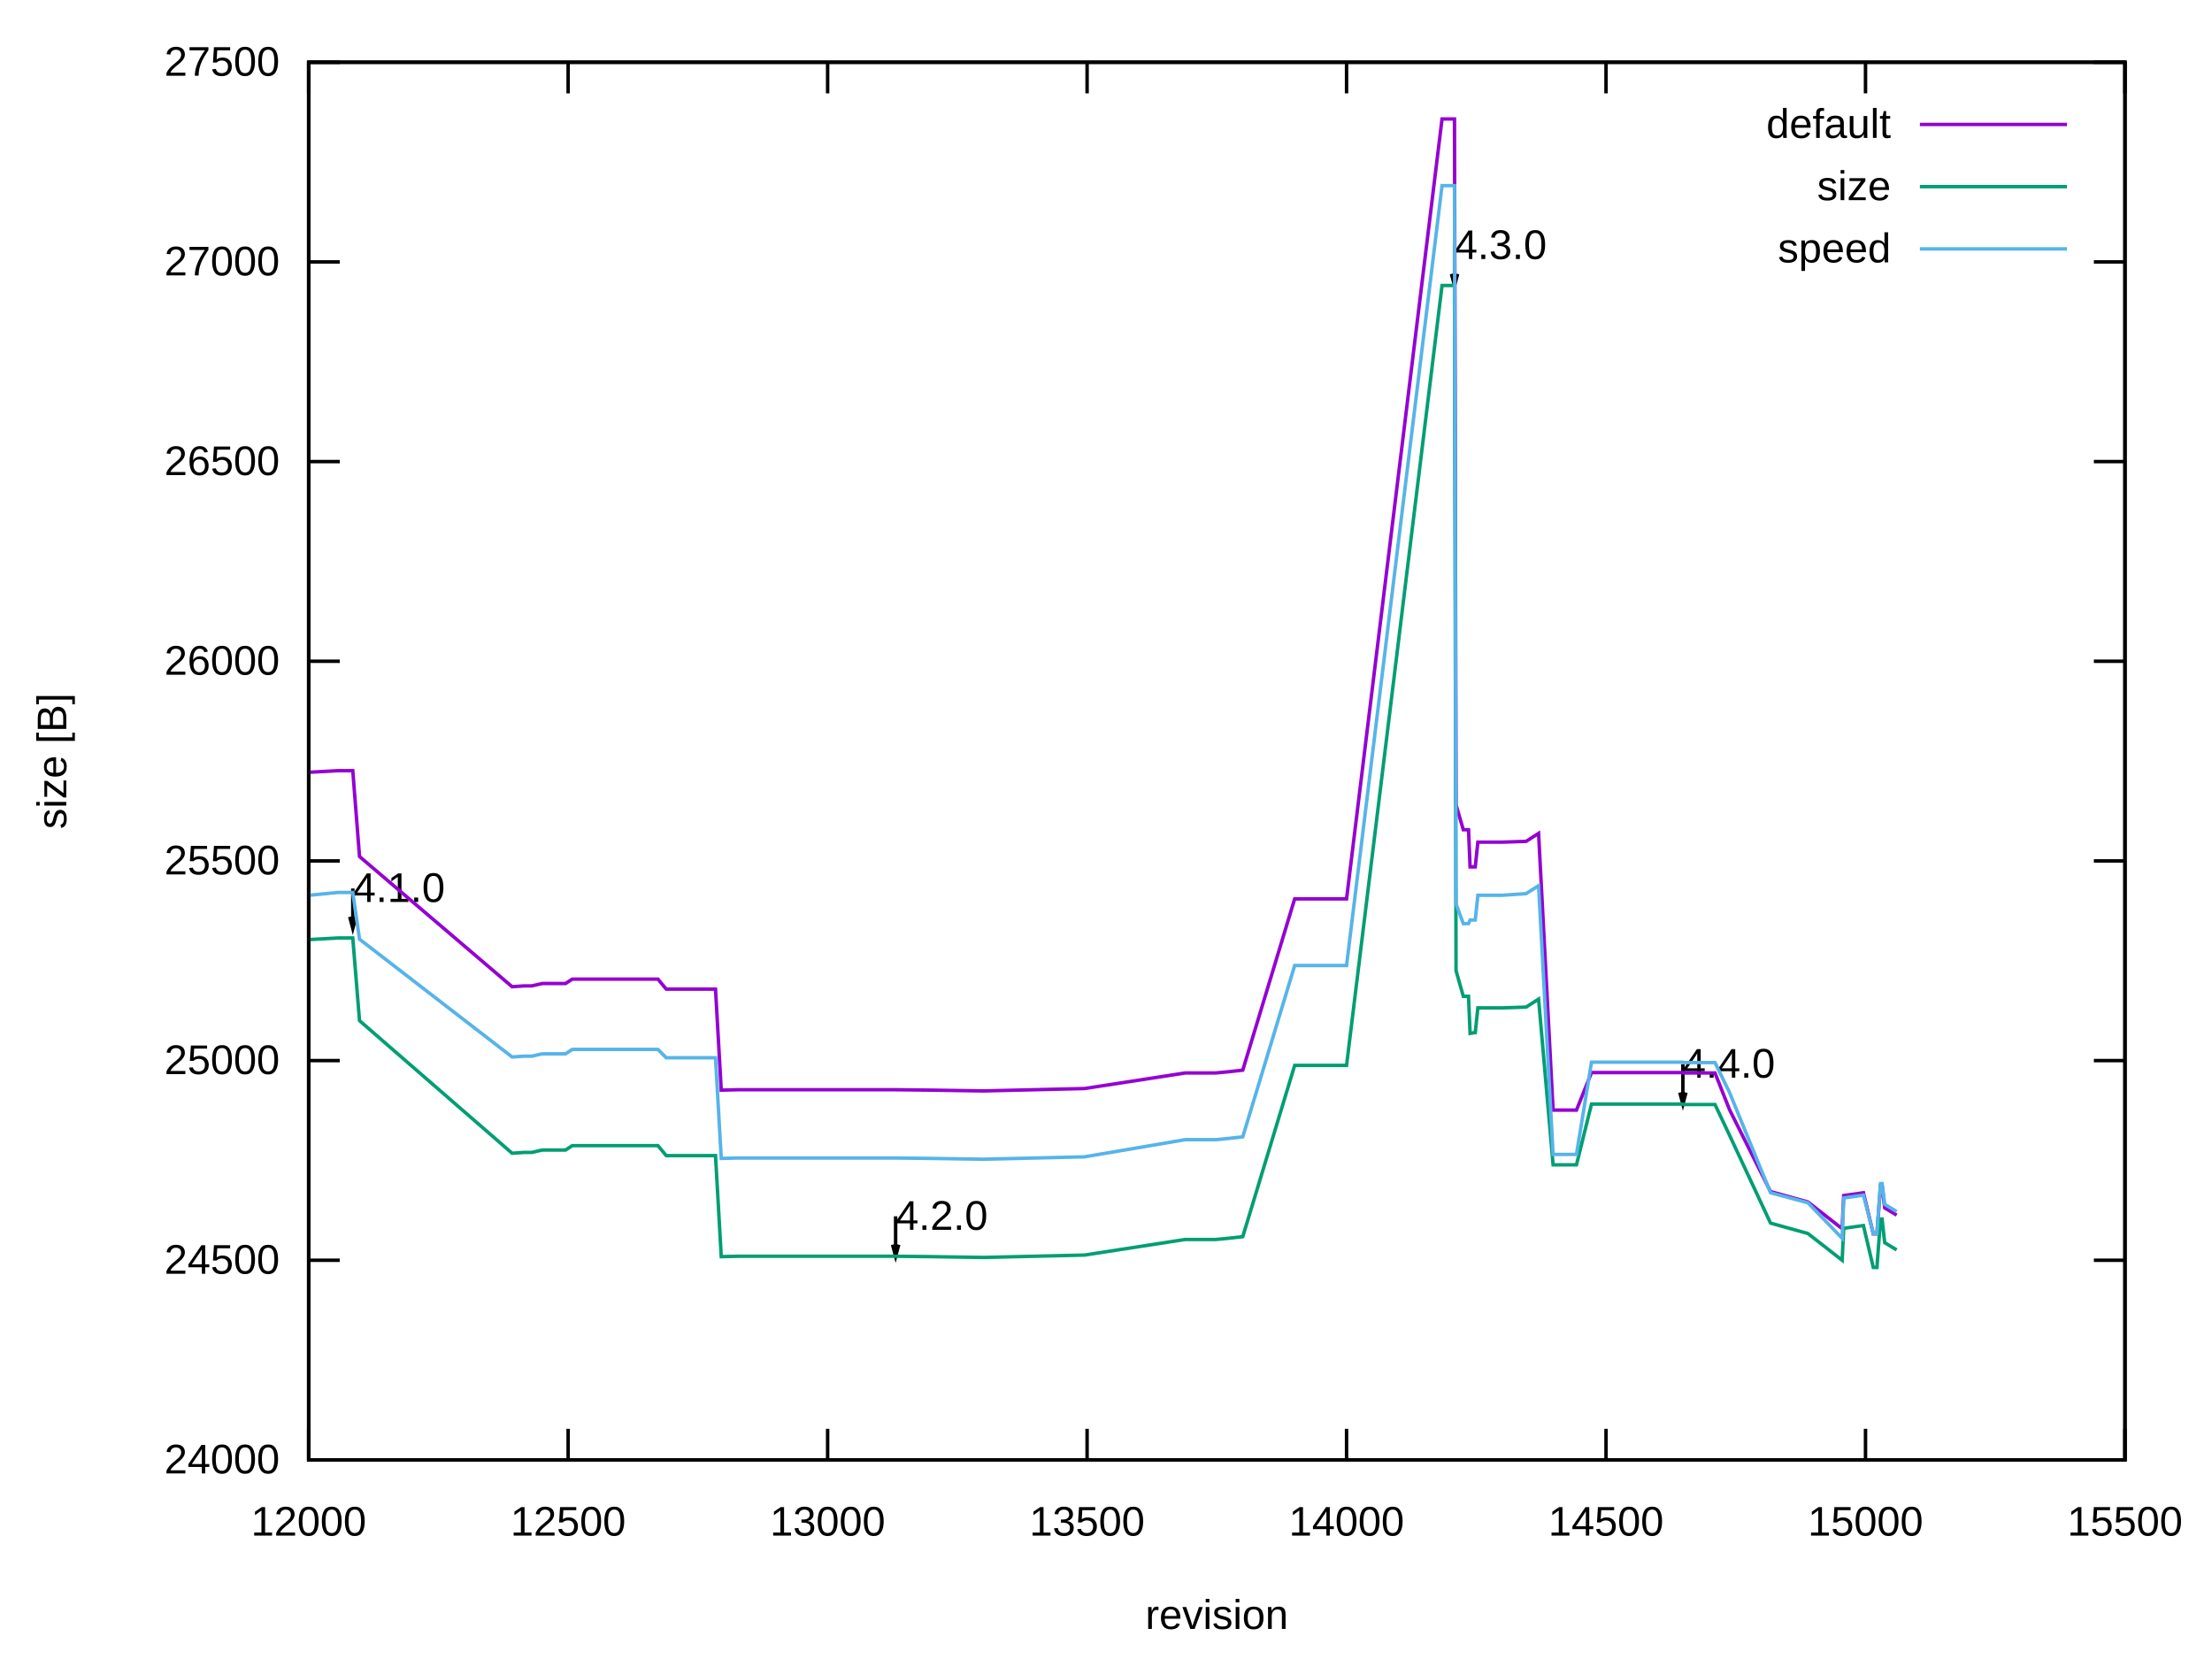
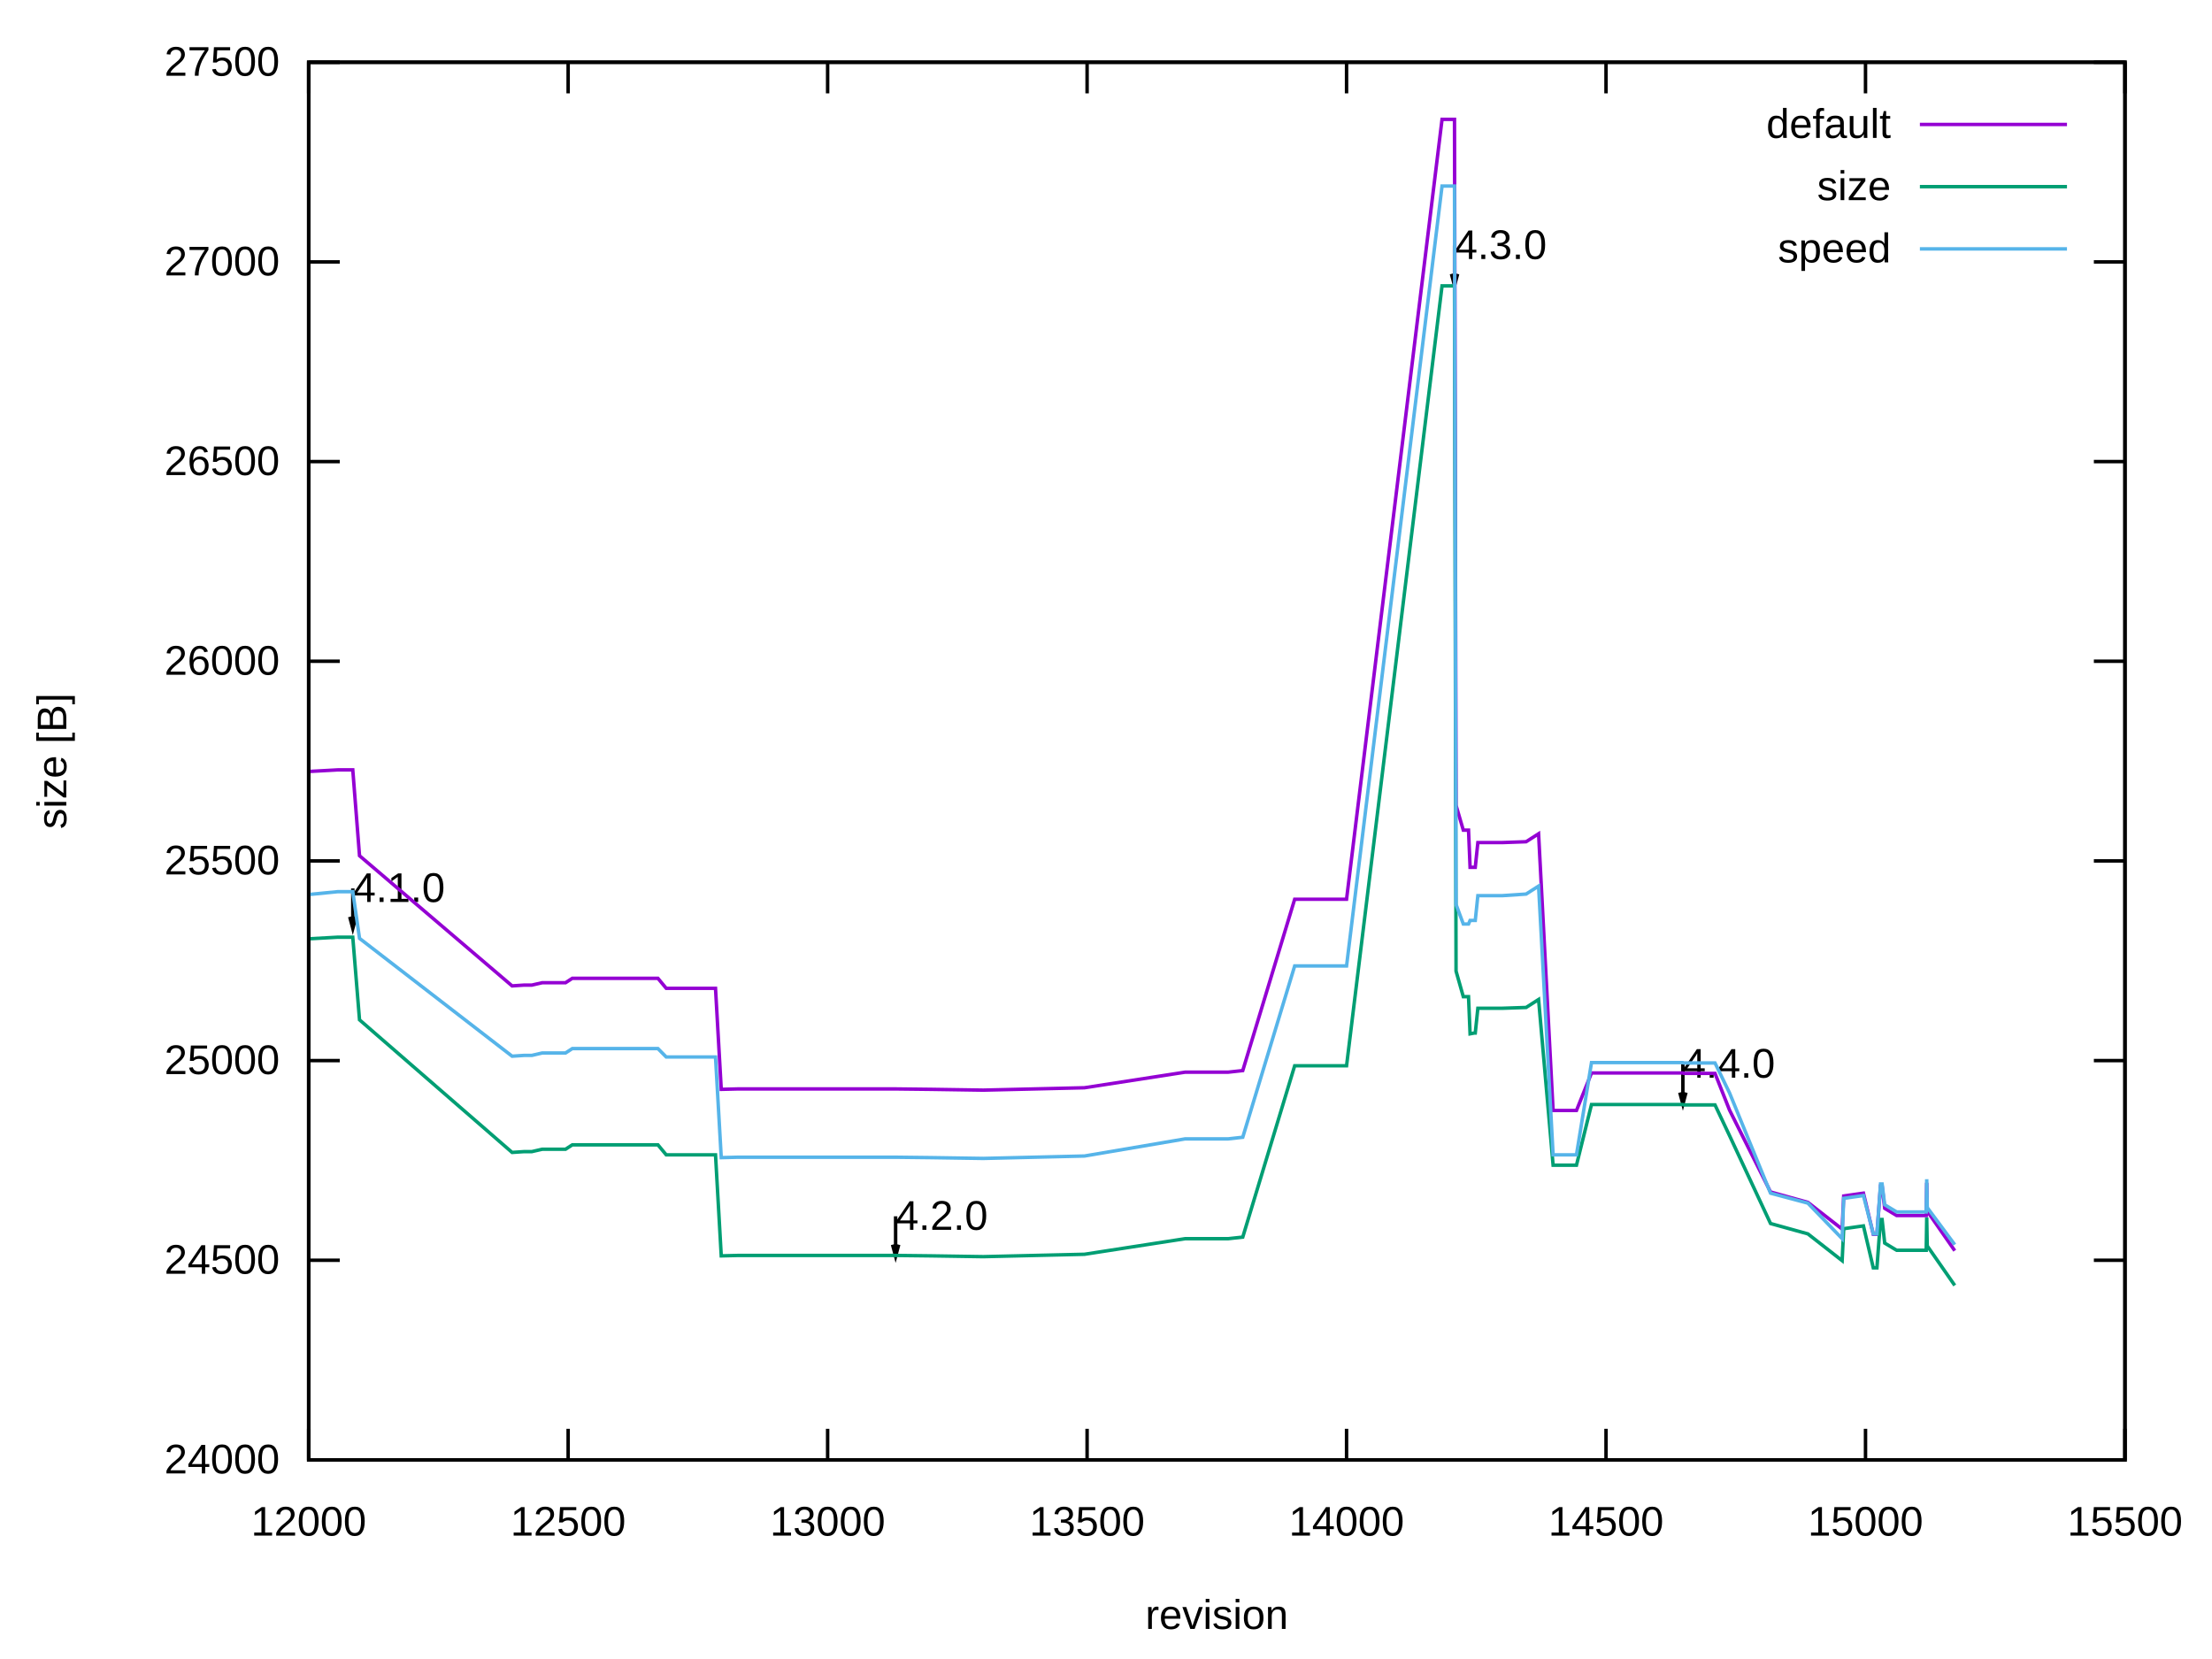
<svg xmlns="http://www.w3.org/2000/svg" xmlns:xlink="http://www.w3.org/1999/xlink" width="640" height="480" viewBox="0 0 640 480">
  <g id="gnuplot_canvas">
    <rect x="0" y="0" width="640" height="480" fill="none" />
    <defs>
      <circle id="gpDot" r="0.5" stroke-width="0.5" stroke="currentColor" />
      <path id="gpPt0" stroke-width="0.222" stroke="currentColor" d="M-1,0 h2 M0,-1 v2" />
      <path id="gpPt1" stroke-width="0.222" stroke="currentColor" d="M-1,-1 L1,1 M1,-1 L-1,1" />
      <path id="gpPt2" stroke-width="0.222" stroke="currentColor" d="M-1,0 L1,0 M0,-1 L0,1 M-1,-1 L1,1 M-1,1 L1,-1" />
      <rect id="gpPt3" stroke-width="0.222" stroke="currentColor" x="-1" y="-1" width="2" height="2" />
      <rect id="gpPt4" stroke-width="0.222" stroke="currentColor" fill="currentColor" x="-1" y="-1" width="2" height="2" />
      <circle id="gpPt5" stroke-width="0.222" stroke="currentColor" cx="0" cy="0" r="1" />
      <use xlink:href="#gpPt5" id="gpPt6" fill="currentColor" stroke="none" />
      <path id="gpPt7" stroke-width="0.222" stroke="currentColor" d="M0,-1.33 L-1.33,0.67 L1.33,0.67 z" />
      <use xlink:href="#gpPt7" id="gpPt8" fill="currentColor" stroke="none" />
      <use xlink:href="#gpPt7" id="gpPt9" stroke="currentColor" transform="rotate(180)" />
      <use xlink:href="#gpPt9" id="gpPt10" fill="currentColor" stroke="none" />
      <use xlink:href="#gpPt3" id="gpPt11" stroke="currentColor" transform="rotate(45)" />
      <use xlink:href="#gpPt11" id="gpPt12" fill="currentColor" stroke="none" />
      <path id="gpPt13" stroke-width="0.222" stroke="currentColor" d="M0,1.330 L1.265,0.411 L0.782,-1.067 L-0.782,-1.076 L-1.265,0.411 z" />
      <use xlink:href="#gpPt13" id="gpPt14" fill="currentColor" stroke="none" />
      <filter id="textbox" filterUnits="objectBoundingBox" x="0" y="0" height="1" width="1">
        <feFlood flood-color="white" flood-opacity="1" result="bgnd" />
        <feComposite in="SourceGraphic" in2="bgnd" operator="atop" />
      </filter>
      <filter id="greybox" filterUnits="objectBoundingBox" x="0" y="0" height="1" width="1">
        <feFlood flood-color="lightgrey" flood-opacity="1" result="grey" />
        <feComposite in="SourceGraphic" in2="grey" operator="atop" />
      </filter>
    </defs>
    <g fill="none" color="white" stroke="currentColor" stroke-width="1.00" stroke-linecap="butt" stroke-linejoin="miter">
</g>
    <g fill="none" color="black" stroke="currentColor" stroke-width="1.00" stroke-linecap="butt" stroke-linejoin="miter">
      <path stroke="black" d="M89.31,422.40 L98.31,422.40 M614.82,422.40 L605.82,422.40  " />
      <g transform="translate(80.92,426.30)" stroke="none" fill="black" font-family="Arial" font-size="12.00" text-anchor="end">
        <text>
          <tspan font-family="Arial"> 24000</tspan>
        </text>
      </g>
    </g>
    <g fill="none" color="black" stroke="currentColor" stroke-width="1.00" stroke-linecap="butt" stroke-linejoin="miter">
      <path stroke="black" d="M89.31,364.63 L98.31,364.63 M614.82,364.63 L605.82,364.63  " />
      <g transform="translate(80.92,368.53)" stroke="none" fill="black" font-family="Arial" font-size="12.00" text-anchor="end">
        <text>
          <tspan font-family="Arial"> 24500</tspan>
        </text>
      </g>
    </g>
    <g fill="none" color="black" stroke="currentColor" stroke-width="1.00" stroke-linecap="butt" stroke-linejoin="miter">
      <path stroke="black" d="M89.31,306.86 L98.31,306.86 M614.82,306.86 L605.82,306.86  " />
      <g transform="translate(80.92,310.76)" stroke="none" fill="black" font-family="Arial" font-size="12.00" text-anchor="end">
        <text>
          <tspan font-family="Arial"> 25000</tspan>
        </text>
      </g>
    </g>
    <g fill="none" color="black" stroke="currentColor" stroke-width="1.00" stroke-linecap="butt" stroke-linejoin="miter">
      <path stroke="black" d="M89.31,249.09 L98.31,249.09 M614.82,249.09 L605.82,249.09  " />
      <g transform="translate(80.92,252.99)" stroke="none" fill="black" font-family="Arial" font-size="12.00" text-anchor="end">
        <text>
          <tspan font-family="Arial"> 25500</tspan>
        </text>
      </g>
    </g>
    <g fill="none" color="black" stroke="currentColor" stroke-width="1.00" stroke-linecap="butt" stroke-linejoin="miter">
      <path stroke="black" d="M89.31,191.32 L98.31,191.32 M614.82,191.32 L605.82,191.32  " />
      <g transform="translate(80.92,195.22)" stroke="none" fill="black" font-family="Arial" font-size="12.00" text-anchor="end">
        <text>
          <tspan font-family="Arial"> 26000</tspan>
        </text>
      </g>
    </g>
    <g fill="none" color="black" stroke="currentColor" stroke-width="1.00" stroke-linecap="butt" stroke-linejoin="miter">
      <path stroke="black" d="M89.31,133.55 L98.31,133.55 M614.82,133.55 L605.82,133.55  " />
      <g transform="translate(80.92,137.45)" stroke="none" fill="black" font-family="Arial" font-size="12.00" text-anchor="end">
        <text>
          <tspan font-family="Arial"> 26500</tspan>
        </text>
      </g>
    </g>
    <g fill="none" color="black" stroke="currentColor" stroke-width="1.00" stroke-linecap="butt" stroke-linejoin="miter">
      <path stroke="black" d="M89.31,75.78 L98.31,75.78 M614.82,75.78 L605.82,75.78  " />
      <g transform="translate(80.92,79.68)" stroke="none" fill="black" font-family="Arial" font-size="12.00" text-anchor="end">
        <text>
          <tspan font-family="Arial"> 27000</tspan>
        </text>
      </g>
    </g>
    <g fill="none" color="black" stroke="currentColor" stroke-width="1.00" stroke-linecap="butt" stroke-linejoin="miter">
      <path stroke="black" d="M89.31,18.01 L98.31,18.01 M614.82,18.01 L605.82,18.01  " />
      <g transform="translate(80.92,21.91)" stroke="none" fill="black" font-family="Arial" font-size="12.00" text-anchor="end">
        <text>
          <tspan font-family="Arial"> 27500</tspan>
        </text>
      </g>
    </g>
    <g fill="none" color="black" stroke="currentColor" stroke-width="1.00" stroke-linecap="butt" stroke-linejoin="miter">
      <path stroke="black" d="M89.31,422.40 L89.31,413.40 M89.31,18.01 L89.31,27.01  " />
      <g transform="translate(89.31,444.30)" stroke="none" fill="black" font-family="Arial" font-size="12.00" text-anchor="middle">
        <text>
          <tspan font-family="Arial"> 12000</tspan>
        </text>
      </g>
    </g>
    <g fill="none" color="black" stroke="currentColor" stroke-width="1.00" stroke-linecap="butt" stroke-linejoin="miter">
      <path stroke="black" d="M164.38,422.40 L164.38,413.40 M164.38,18.01 L164.38,27.01  " />
      <g transform="translate(164.38,444.30)" stroke="none" fill="black" font-family="Arial" font-size="12.00" text-anchor="middle">
        <text>
          <tspan font-family="Arial"> 12500</tspan>
        </text>
      </g>
    </g>
    <g fill="none" color="black" stroke="currentColor" stroke-width="1.00" stroke-linecap="butt" stroke-linejoin="miter">
      <path stroke="black" d="M239.46,422.40 L239.46,413.40 M239.46,18.01 L239.46,27.01  " />
      <g transform="translate(239.46,444.30)" stroke="none" fill="black" font-family="Arial" font-size="12.00" text-anchor="middle">
        <text>
          <tspan font-family="Arial"> 13000</tspan>
        </text>
      </g>
    </g>
    <g fill="none" color="black" stroke="currentColor" stroke-width="1.00" stroke-linecap="butt" stroke-linejoin="miter">
      <path stroke="black" d="M314.53,422.40 L314.53,413.40 M314.53,18.01 L314.53,27.01  " />
      <g transform="translate(314.53,444.30)" stroke="none" fill="black" font-family="Arial" font-size="12.00" text-anchor="middle">
        <text>
          <tspan font-family="Arial"> 13500</tspan>
        </text>
      </g>
    </g>
    <g fill="none" color="black" stroke="currentColor" stroke-width="1.00" stroke-linecap="butt" stroke-linejoin="miter">
      <path stroke="black" d="M389.60,422.40 L389.60,413.40 M389.60,18.01 L389.60,27.01  " />
      <g transform="translate(389.60,444.30)" stroke="none" fill="black" font-family="Arial" font-size="12.00" text-anchor="middle">
        <text>
          <tspan font-family="Arial"> 14000</tspan>
        </text>
      </g>
    </g>
    <g fill="none" color="black" stroke="currentColor" stroke-width="1.00" stroke-linecap="butt" stroke-linejoin="miter">
      <path stroke="black" d="M464.67,422.40 L464.67,413.40 M464.67,18.01 L464.67,27.01  " />
      <g transform="translate(464.67,444.30)" stroke="none" fill="black" font-family="Arial" font-size="12.00" text-anchor="middle">
        <text>
          <tspan font-family="Arial"> 14500</tspan>
        </text>
      </g>
    </g>
    <g fill="none" color="black" stroke="currentColor" stroke-width="1.00" stroke-linecap="butt" stroke-linejoin="miter">
      <path stroke="black" d="M539.75,422.40 L539.75,413.40 M539.75,18.01 L539.75,27.01  " />
      <g transform="translate(539.75,444.30)" stroke="none" fill="black" font-family="Arial" font-size="12.00" text-anchor="middle">
        <text>
          <tspan font-family="Arial"> 15000</tspan>
        </text>
      </g>
    </g>
    <g fill="none" color="black" stroke="currentColor" stroke-width="1.00" stroke-linecap="butt" stroke-linejoin="miter">
      <path stroke="black" d="M614.82,422.40 L614.82,413.40 M614.82,18.01 L614.82,27.01  " />
      <g transform="translate(614.82,444.30)" stroke="none" fill="black" font-family="Arial" font-size="12.00" text-anchor="middle">
        <text>
          <tspan font-family="Arial"> 15500</tspan>
        </text>
      </g>
    </g>
    <g fill="none" color="black" stroke="currentColor" stroke-width="1.00" stroke-linecap="butt" stroke-linejoin="miter">
</g>
    <g fill="none" color="black" stroke="currentColor" stroke-width="1.00" stroke-linecap="butt" stroke-linejoin="miter">
      <path stroke="black" d="M89.31,18.01 L89.31,422.40 L614.82,422.40 L614.82,18.01 L89.31,18.01 Z  " />
      <g transform="translate(102.07,260.96)" stroke="none" fill="black" font-family="Arial" font-size="12.00" text-anchor="start">
        <text>
          <tspan font-family="Arial">4.1.0</tspan>
        </text>
      </g>
      <g transform="translate(259.12,355.82)" stroke="none" fill="black" font-family="Arial" font-size="12.00" text-anchor="start">
        <text>
          <tspan font-family="Arial">4.2.0</tspan>
        </text>
      </g>
      <g transform="translate(420.83,74.94)" stroke="none" fill="black" font-family="Arial" font-size="12.00" text-anchor="start">
        <text>
          <tspan font-family="Arial">4.3.0</tspan>
        </text>
      </g>
      <g transform="translate(486.90,311.80)" stroke="none" fill="black" font-family="Arial" font-size="12.00" text-anchor="start">
        <text>
          <tspan font-family="Arial">4.4.0</tspan>
        </text>
      </g>
    </g>
    <g fill="none" color="black" stroke="currentColor" stroke-width="1.00" stroke-linecap="butt" stroke-linejoin="miter">
      <path stroke="black" d="M101.19,265.27 L102.08,268.61 L102.97,265.27 M102.08,257.05 L102.08,268.61  " />
    </g>
    <g fill="none" color="black" stroke="currentColor" stroke-width="1.00" stroke-linecap="butt" stroke-linejoin="miter">
      <path stroke="black" d="M258.24,360.12 L259.13,363.46 L260.02,360.12 M259.13,351.91 L259.13,363.46  " />
    </g>
    <g fill="none" color="black" stroke="currentColor" stroke-width="1.00" stroke-linecap="butt" stroke-linejoin="miter">
      <path stroke="black" d="M419.95,79.25 L420.84,82.59 L421.73,79.25 M420.84,71.03 L420.84,82.59  " />
    </g>
    <g fill="none" color="black" stroke="currentColor" stroke-width="1.00" stroke-linecap="butt" stroke-linejoin="miter">
      <path stroke="black" d="M486.02,316.10 L486.91,319.44 L487.80,316.10 M486.91,307.89 L486.91,319.44  " />
    </g>
    <g fill="none" color="black" stroke="currentColor" stroke-width="1.00" stroke-linecap="butt" stroke-linejoin="miter">
</g>
    <g id="gnuplot_plot_1">
      <g fill="none" color="black" stroke="currentColor" stroke-width="1.00" stroke-linecap="butt" stroke-linejoin="miter">
        <g transform="translate(547.09,39.91)" stroke="none" fill="black" font-family="Arial" font-size="12.00" text-anchor="end">
          <text>
            <tspan font-family="Arial">default</tspan>
          </text>
        </g>
      </g>
      <g fill="none" color="black" stroke="currentColor" stroke-width="1.00" stroke-linecap="butt" stroke-linejoin="miter">
-         <path stroke="rgb(148,   0, 211)" d="M555.48,36.01 L598.04,36.01 M89.46,223.44 L97.72,222.98 L102.07,222.98 L104.02,247.82 L148.17,285.49 L151.62,285.25   L153.87,285.25 L156.88,284.56 L158.98,284.56 L162.58,284.56 L163.63,284.56 L165.58,283.29 L185.70,283.29 L190.36,283.29   L192.76,286.18 L193.21,286.18 L201.32,286.18 L207.02,286.18 L208.68,315.41 L213.48,315.29 L218.74,315.29 L220.69,315.29   L223.09,315.29 L224.44,315.29 L234.80,315.29 L259.12,315.29 L269.48,315.41 L284.50,315.64 L313.78,314.95 L342.91,310.44   L344.41,310.44 L345.91,310.44 L351.76,310.44 L355.37,310.10 L359.57,309.63 L374.59,260.07 L389.60,260.07 L417.23,34.42   L420.83,34.42 L421.28,232.91 L423.38,240.08 L424.89,240.08 L425.34,250.82 L426.54,250.82 L426.84,250.82 L427.59,243.66   L434.65,243.66 L441.55,243.43 L445.16,241.12 L449.36,321.19 L450.41,321.19 L456.12,321.19 L460.47,310.33 L466.18,310.33   L468.88,310.33 L486.90,310.33 L487.20,310.44 L496.20,310.44 L500.41,321.07 L512.27,344.76 L523.08,347.76 L532.99,355.50   L533.44,345.91 L539.15,345.10 L542.00,357.00 L543.05,357.00 L544.10,343.02 L544.55,343.02 L545.30,349.49 L548.76,351.57    " />
+         <path stroke="rgb(148,   0, 211)" d="M555.48,36.01 L598.04,36.01 M89.46,223.21 L97.72,222.75 L102.07,222.75 L104.02,247.59 L148.17,285.25 L151.62,285.02   L153.87,285.02 L156.88,284.33 L158.98,284.33 L162.58,284.33 L163.63,284.33 L165.58,283.06 L185.70,283.06 L190.36,283.06   L192.76,285.95 L193.21,285.95 L201.32,285.95 L207.02,285.95 L208.68,315.18 L213.48,315.06 L218.74,315.06 L220.69,315.06   L223.09,315.06 L224.44,315.06 L234.80,315.06 L259.12,315.06 L269.48,315.18 L284.50,315.41 L313.78,314.72 L342.91,310.21   L344.41,310.21 L345.91,310.21 L351.76,310.21 L355.37,310.21 L359.57,309.75 L374.59,260.18 L389.60,260.18 L417.23,34.53   L420.83,34.53 L421.28,233.03 L423.38,240.19 L424.89,240.19 L425.34,250.94 L426.54,250.94 L426.84,250.94 L427.59,243.78   L434.65,243.78 L441.55,243.54 L445.16,241.23 L449.36,321.30 L450.41,321.30 L456.12,321.30 L460.47,310.44 L466.18,310.44   L468.88,310.44 L486.90,310.44 L487.20,310.56 L496.20,310.56 L500.41,321.19 L512.27,344.87 L523.08,347.88 L532.99,355.62   L533.44,346.03 L539.15,345.22 L542.00,357.12 L543.05,357.12 L544.10,343.14 L544.55,343.14 L545.30,349.61 L548.76,351.69   L553.71,351.69 L555.36,351.69 L557.31,351.69 L557.46,342.22 L557.61,350.42 L565.57,361.86  " />
      </g>
    </g>
    <g id="gnuplot_plot_2">
      <g fill="none" color="black" stroke="currentColor" stroke-width="1.00" stroke-linecap="butt" stroke-linejoin="miter">
        <g transform="translate(547.09,57.91)" stroke="none" fill="black" font-family="Arial" font-size="12.00" text-anchor="end">
          <text>
            <tspan font-family="Arial">size</tspan>
          </text>
        </g>
      </g>
      <g fill="none" color="black" stroke="currentColor" stroke-width="1.00" stroke-linecap="butt" stroke-linejoin="miter">
-         <path stroke="rgb(  0, 158, 115)" d="M555.48,54.01 L598.04,54.01 M89.46,271.85 L97.72,271.39 L102.07,271.39 L104.02,295.31 L148.17,333.67 L151.62,333.43   L153.87,333.43 L156.88,332.74 L158.98,332.74 L162.58,332.74 L163.63,332.74 L165.58,331.47 L185.70,331.47 L190.36,331.47   L192.76,334.36 L193.21,334.36 L201.32,334.36 L207.02,334.36 L208.68,363.59 L213.48,363.47 L218.74,363.47 L220.69,363.47   L223.09,363.47 L224.44,363.47 L234.80,363.47 L259.12,363.47 L269.48,363.59 L284.50,363.82 L313.78,363.13 L342.91,358.62   L344.41,358.62 L345.91,358.62 L351.76,358.62 L355.37,358.28 L359.57,357.81 L374.59,308.25 L389.60,308.25 L417.23,82.60   L420.83,82.60 L421.28,280.86 L423.38,288.26 L424.89,288.26 L425.34,299.00 L426.54,298.77 L426.84,298.77 L427.59,291.61   L434.65,291.61 L441.55,291.38 L445.16,289.07 L449.36,337.02 L450.41,337.02 L456.12,337.02 L460.47,319.45 L466.18,319.45   L468.88,319.45 L486.90,319.45 L487.20,319.57 L496.20,319.57 L500.41,328.47 L512.27,353.88 L523.08,356.89 L532.99,364.63   L533.44,355.39 L539.15,354.58 L542.00,366.71 L543.05,366.71 L544.10,352.73 L544.55,352.73 L545.30,359.55 L548.76,361.63    " />
+         <path stroke="rgb(  0, 158, 115)" d="M555.48,54.01 L598.04,54.01 M89.46,271.62 L97.72,271.16 L102.07,271.16 L104.02,295.07 L148.17,333.43 L151.62,333.20   L153.87,333.20 L156.88,332.51 L158.98,332.51 L162.58,332.51 L163.63,332.51 L165.58,331.24 L185.70,331.24 L190.36,331.24   L192.76,334.13 L193.21,334.13 L201.32,334.13 L207.02,334.13 L208.68,363.36 L213.48,363.24 L218.74,363.24 L220.69,363.24   L223.09,363.24 L224.44,363.24 L234.80,363.24 L259.12,363.24 L269.48,363.36 L284.50,363.59 L313.78,362.90 L342.91,358.39   L344.41,358.39 L345.91,358.39 L351.76,358.39 L355.37,358.39 L359.57,357.93 L374.59,308.36 L389.60,308.36 L417.23,82.71   L420.83,82.71 L421.28,280.98 L423.38,288.37 L424.89,288.37 L425.34,299.12 L426.54,298.89 L426.84,298.89 L427.59,291.72   L434.65,291.72 L441.55,291.49 L445.16,289.18 L449.36,337.13 L450.41,337.13 L456.12,337.13 L460.47,319.57 L466.18,319.57   L468.88,319.57 L486.90,319.57 L487.20,319.68 L496.20,319.68 L500.41,328.58 L512.27,354.00 L523.08,357.00 L532.99,364.75   L533.44,355.50 L539.15,354.69 L542.00,366.83 L543.05,366.83 L544.10,352.84 L544.55,352.84 L545.30,359.66 L548.76,361.74   L553.71,361.74 L555.36,361.74 L557.31,361.74 L557.46,352.27 L557.61,360.47 L565.57,371.91  " />
      </g>
    </g>
    <g id="gnuplot_plot_3">
      <g fill="none" color="black" stroke="currentColor" stroke-width="1.00" stroke-linecap="butt" stroke-linejoin="miter">
        <g transform="translate(547.09,75.91)" stroke="none" fill="black" font-family="Arial" font-size="12.00" text-anchor="end">
          <text>
            <tspan font-family="Arial">speed</tspan>
          </text>
        </g>
      </g>
      <g fill="none" color="black" stroke="currentColor" stroke-width="1.00" stroke-linecap="butt" stroke-linejoin="miter">
-         <path stroke="rgb( 86, 180, 233)" d="M555.48,72.01 L598.04,72.01 M89.46,259.03 L97.72,258.22 L102.07,258.22 L104.02,271.74 L148.17,305.82 L151.62,305.59   L153.87,305.59 L156.88,304.90 L158.98,304.90 L162.58,304.90 L163.63,304.90 L165.58,303.62 L185.70,303.62 L190.36,303.62   L192.76,306.05 L193.21,306.05 L201.32,306.05 L207.02,306.05 L208.68,335.17 L213.48,335.05 L218.74,335.05 L220.69,335.05   L223.09,335.05 L224.44,335.05 L234.80,335.05 L259.12,335.05 L269.48,335.17 L284.50,335.40 L313.78,334.71 L342.91,329.74   L344.41,329.74 L345.91,329.74 L351.76,329.74 L355.37,329.39 L359.57,328.93 L374.59,279.36 L389.60,279.36 L417.23,53.71   L420.83,53.71 L421.28,261.57 L423.38,267.23 L424.89,267.23 L425.34,266.19 L426.54,266.19 L426.84,266.19 L427.59,259.03   L434.65,259.03 L441.55,258.56 L445.16,256.25 L449.36,334.01 L450.41,334.01 L456.12,334.01 L460.47,307.32 L466.18,307.32   L468.88,307.32 L486.90,307.32 L487.20,307.44 L496.20,307.44 L500.41,316.10 L512.27,345.10 L523.08,347.99 L532.99,358.28   L533.44,346.61 L539.15,345.80 L542.00,356.89 L543.05,356.89 L544.10,342.45 L544.55,342.45 L545.30,348.45 L548.76,350.53    " />
+         <path stroke="rgb( 86, 180, 233)" d="M555.48,72.01 L598.04,72.01 M89.46,258.80 L97.72,257.99 L102.07,257.99 L104.02,271.50 L148.17,305.59 L151.62,305.36   L153.87,305.36 L156.88,304.66 L158.98,304.66 L162.58,304.66 L163.63,304.66 L165.58,303.39 L185.70,303.39 L190.36,303.39   L192.76,305.82 L193.21,305.82 L201.32,305.82 L207.02,305.82 L208.68,334.94 L213.48,334.82 L218.74,334.82 L220.69,334.82   L223.09,334.82 L224.44,334.82 L234.80,334.82 L259.12,334.82 L269.48,334.94 L284.50,335.17 L313.78,334.47 L342.91,329.51   L344.41,329.51 L345.91,329.51 L351.76,329.51 L355.37,329.51 L359.57,329.04 L374.59,279.48 L389.60,279.48 L417.23,53.83   L420.83,53.83 L421.28,261.68 L423.38,267.35 L424.89,267.35 L425.34,266.31 L426.54,266.31 L426.84,266.31 L427.59,259.14   L434.65,259.14 L441.55,258.68 L445.16,256.37 L449.36,334.13 L450.41,334.13 L456.12,334.13 L460.47,307.44 L466.18,307.44   L468.88,307.44 L486.90,307.44 L487.20,307.55 L496.20,307.55 L500.41,316.22 L512.27,345.22 L523.08,348.11 L532.99,358.39   L533.44,346.72 L539.15,345.91 L542.00,357.00 L543.05,357.00 L544.10,342.56 L544.55,342.56 L545.30,348.57 L548.76,350.65   L553.71,350.65 L555.36,350.65 L557.31,350.65 L557.46,341.18 L557.61,349.38 L565.57,360.12  " />
      </g>
    </g>
    <g fill="none" color="white" stroke="rgb( 86, 180, 233)" stroke-width="2.00" stroke-linecap="butt" stroke-linejoin="miter">
</g>
    <g fill="none" color="black" stroke="currentColor" stroke-width="2.00" stroke-linecap="butt" stroke-linejoin="miter">
</g>
    <g fill="none" color="black" stroke="black" stroke-width="1.00" stroke-linecap="butt" stroke-linejoin="miter">
</g>
    <g fill="none" color="black" stroke="currentColor" stroke-width="1.00" stroke-linecap="butt" stroke-linejoin="miter">
      <path stroke="black" d="M89.31,18.01 L89.31,422.40 L614.82,422.40 L614.82,18.01 L89.31,18.01 Z  " />
      <g transform="translate(19.18,220.21) rotate(270.00)" stroke="none" fill="black" font-family="Arial" font-size="12.00" text-anchor="middle">
        <text>
          <tspan font-family="Arial">size [B]</tspan>
        </text>
      </g>
    </g>
    <g fill="none" color="black" stroke="currentColor" stroke-width="1.00" stroke-linecap="butt" stroke-linejoin="miter">
      <g transform="translate(352.06,471.30)" stroke="none" fill="black" font-family="Arial" font-size="12.00" text-anchor="middle">
        <text>
          <tspan font-family="Arial">revision</tspan>
        </text>
      </g>
    </g>
    <g fill="none" color="black" stroke="currentColor" stroke-width="1.00" stroke-linecap="butt" stroke-linejoin="miter">
</g>
    <g fill="none" color="black" stroke="currentColor" stroke-width="1.00" stroke-linecap="butt" stroke-linejoin="miter">
</g>
  </g>
</svg>
